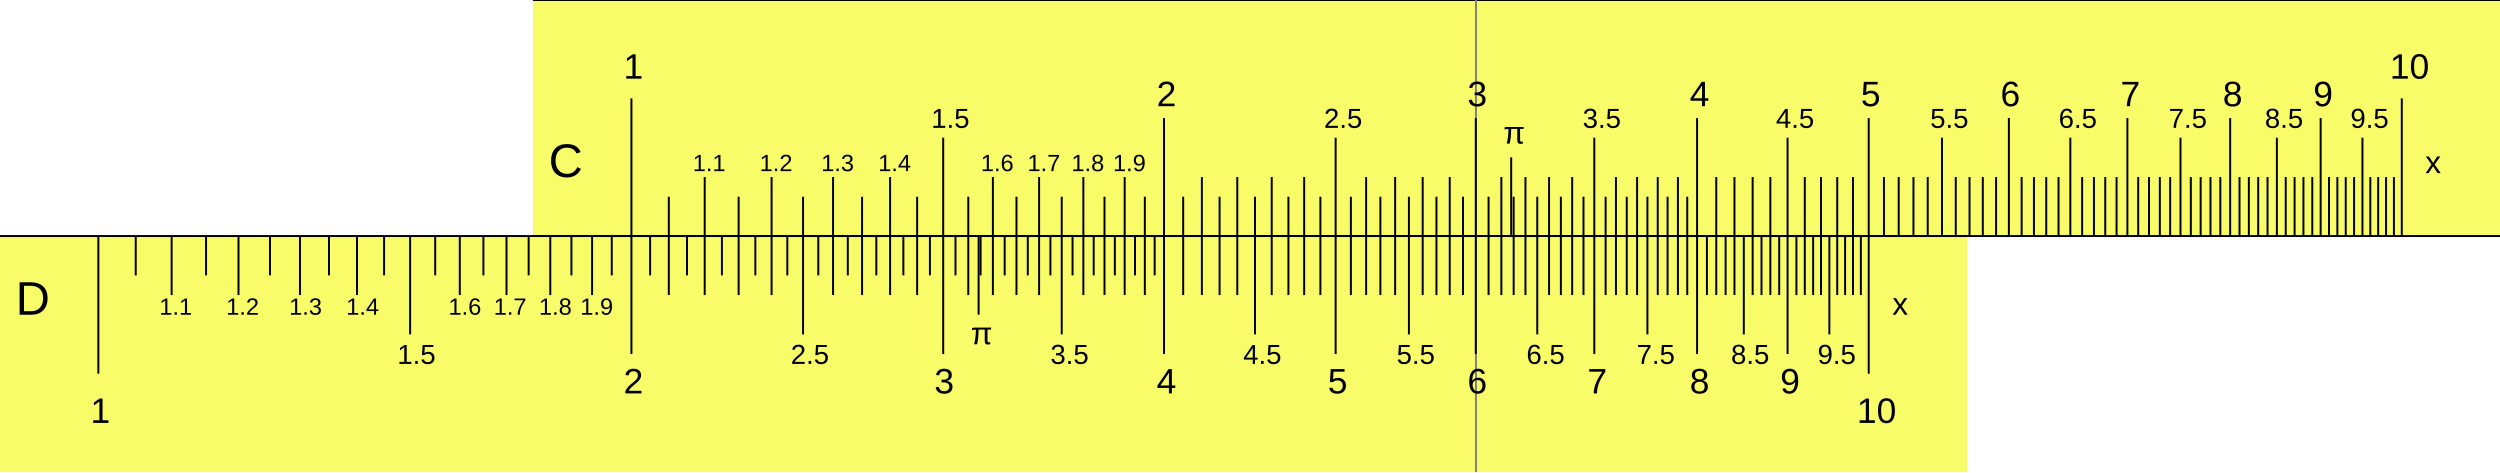
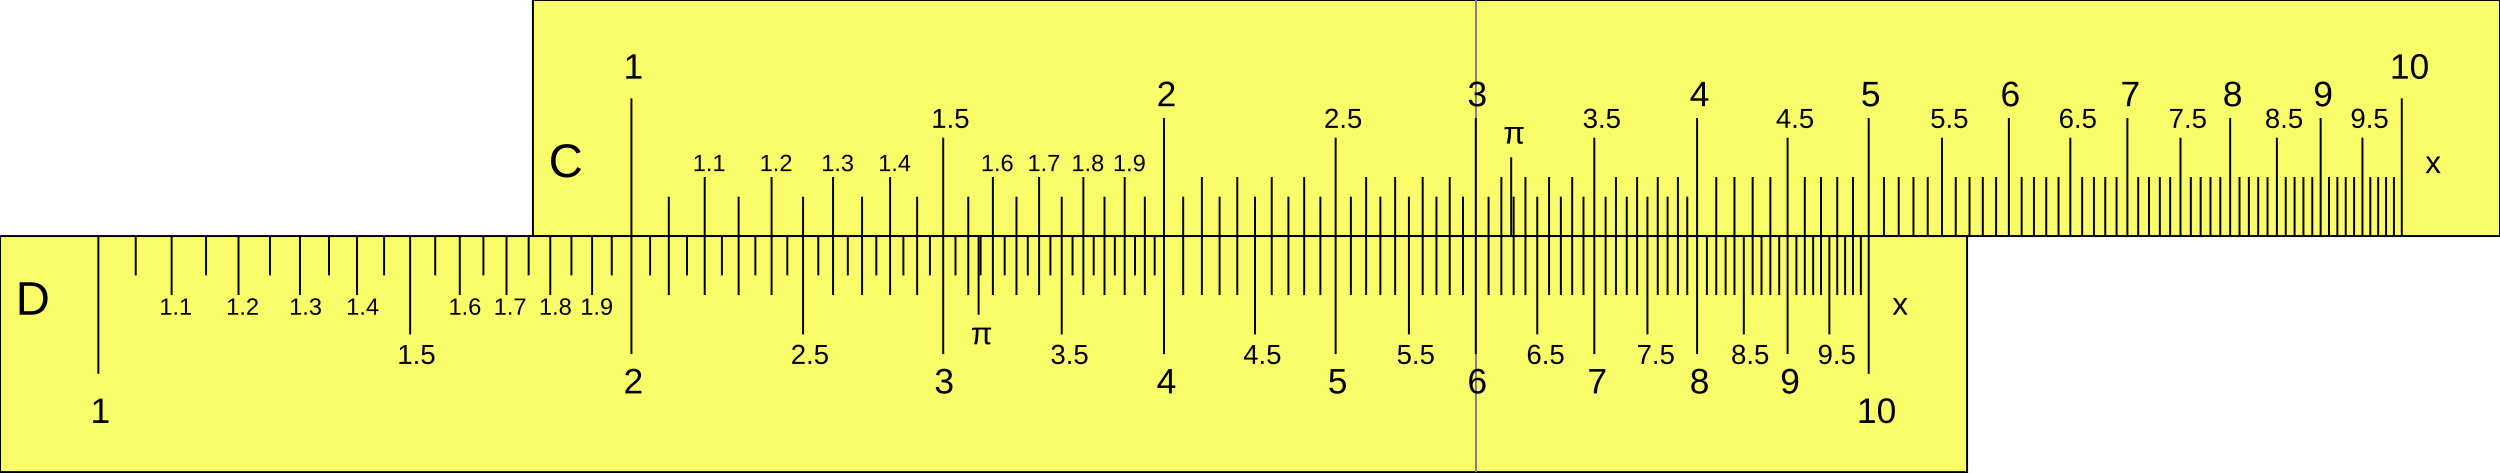
<svg xmlns="http://www.w3.org/2000/svg" width="1270.927" height="240" version="1.1">
  <style>text {
          font-family: Arial, Helvetica, sans-serif;
          font-weight: Thin;
          }
    </style>
-   <rect width="1000" height="120" x="270.927" y="0" fill="#f9fc69" />
-   <line x1="270.927" y1="0" x2="1270.927" y2="0" style="stroke:black;stroke-width:1" />
-   <line x1="270.927" y1="120" x2="1270.927" y2="120" style="stroke:black;stroke-width:1" />
-   <rect width="1000" height="120" x="0.0" y="120" fill="#f9fc69" />
-   <line x1="0.0" y1="120" x2="1000.0" y2="120" style="stroke:black;stroke-width:1" />
+   <rect width="1000" height="120" x="270.927" y="0" style="fill:#f9fc69;stroke-width:1;stroke:black" />
+   <rect width="1000" height="120" x="0.0" y="120" style="fill:#f9fc69;stroke-width:1;stroke:black" />
  <line x1="750.336" y1="0" x2="750.336" y2="240" style="stroke:grey;stroke-width:1" />
  <g transform="translate(0 20)">
    <text x="278.927" y="70" fill="black" font-size="24">C</text>
    <text x="764.25" y="53" fill="black" font-size="16">π</text>
    <line x1="768.25" y1="100" x2="768.25" y2="60" style="stroke:black;stroke-width:1" />
    <text x="1232.927" y="68" fill="black" font-size="16">x</text>
    <line x1="321.0" y1="100" x2="321.0" y2="30" style="stroke:black;stroke-width:1" />
    <text x="317" y="20" fill="black" font-size="18">1</text>
    <line x1="340.0" y1="100" x2="340.0" y2="80" style="stroke:black;stroke-width:1" />
    <line x1="358.25" y1="100" x2="358.25" y2="70" style="stroke:black;stroke-width:1" />
    <text x="352.18" y="67" fill="black" font-size="12">1.1</text>
    <line x1="375.5" y1="100" x2="375.5" y2="80" style="stroke:black;stroke-width:1" />
    <line x1="392.25" y1="100" x2="392.25" y2="70" style="stroke:black;stroke-width:1" />
    <text x="386.19" y="67" fill="black" font-size="12">1.2</text>
    <line x1="408.25" y1="100" x2="408.25" y2="80" style="stroke:black;stroke-width:1" />
    <line x1="423.5" y1="100" x2="423.5" y2="70" style="stroke:black;stroke-width:1" />
    <text x="417.476" y="67" fill="black" font-size="12">1.3</text>
    <line x1="438.25" y1="100" x2="438.25" y2="80" style="stroke:black;stroke-width:1" />
    <line x1="452.5" y1="100" x2="452.5" y2="70" style="stroke:black;stroke-width:1" />
    <text x="446.442" y="67" fill="black" font-size="12">1.4</text>
    <line x1="466.25" y1="100" x2="466.25" y2="80" style="stroke:black;stroke-width:1" />
    <line x1="479.5" y1="100" x2="479.5" y2="50" style="stroke:black;stroke-width:1" />
    <text x="473.409" y="45" fill="black" font-size="14">1.5</text>
    <line x1="492.25" y1="100" x2="492.25" y2="80" style="stroke:black;stroke-width:1" />
    <line x1="504.75" y1="100" x2="504.75" y2="70" style="stroke:black;stroke-width:1" />
    <text x="498.635" y="67" fill="black" font-size="12">1.6</text>
    <line x1="516.75" y1="100" x2="516.75" y2="80" style="stroke:black;stroke-width:1" />
    <line x1="528.25" y1="100" x2="528.25" y2="70" style="stroke:black;stroke-width:1" />
    <text x="522.331" y="67" fill="black" font-size="12">1.7</text>
    <line x1="539.75" y1="100" x2="539.75" y2="80" style="stroke:black;stroke-width:1" />
    <line x1="550.75" y1="100" x2="550.75" y2="70" style="stroke:black;stroke-width:1" />
    <text x="544.672" y="67" fill="black" font-size="12">1.8</text>
    <line x1="561.5" y1="100" x2="561.5" y2="80" style="stroke:black;stroke-width:1" />
    <line x1="571.75" y1="100" x2="571.75" y2="70" style="stroke:black;stroke-width:1" />
    <text x="565.805" y="67" fill="black" font-size="12">1.9</text>
    <line x1="582.0" y1="100" x2="582.0" y2="80" style="stroke:black;stroke-width:1" />
    <line x1="591.75" y1="100" x2="591.75" y2="40" style="stroke:black;stroke-width:1" />
    <text x="588" y="34" fill="black" font-size="18">2</text>
    <line x1="601.5" y1="100" x2="601.5" y2="80" style="stroke:black;stroke-width:1" />
    <line x1="611.0" y1="100" x2="611.0" y2="70" style="stroke:black;stroke-width:1" />
    <line x1="620.0" y1="100" x2="620.0" y2="80" style="stroke:black;stroke-width:1" />
    <line x1="629.0" y1="100" x2="629.0" y2="70" style="stroke:black;stroke-width:1" />
    <line x1="638.0" y1="100" x2="638.0" y2="80" style="stroke:black;stroke-width:1" />
    <line x1="646.5" y1="100" x2="646.5" y2="70" style="stroke:black;stroke-width:1" />
    <line x1="655.0" y1="100" x2="655.0" y2="80" style="stroke:black;stroke-width:1" />
    <line x1="663.0" y1="100" x2="663.0" y2="70" style="stroke:black;stroke-width:1" />
    <line x1="671.25" y1="100" x2="671.25" y2="80" style="stroke:black;stroke-width:1" />
    <line x1="679.0" y1="100" x2="679.0" y2="50" style="stroke:black;stroke-width:1" />
    <text x="673.073" y="45" fill="black" font-size="14">2.5</text>
    <line x1="686.75" y1="100" x2="686.75" y2="80" style="stroke:black;stroke-width:1" />
    <line x1="694.5" y1="100" x2="694.5" y2="70" style="stroke:black;stroke-width:1" />
    <line x1="701.75" y1="100" x2="701.75" y2="80" style="stroke:black;stroke-width:1" />
    <line x1="709.25" y1="100" x2="709.25" y2="70" style="stroke:black;stroke-width:1" />
    <line x1="716.25" y1="100" x2="716.25" y2="80" style="stroke:black;stroke-width:1" />
    <line x1="723.25" y1="100" x2="723.25" y2="70" style="stroke:black;stroke-width:1" />
    <line x1="730.25" y1="100" x2="730.25" y2="80" style="stroke:black;stroke-width:1" />
    <line x1="737.0" y1="100" x2="737.0" y2="70" style="stroke:black;stroke-width:1" />
    <line x1="743.75" y1="100" x2="743.75" y2="80" style="stroke:black;stroke-width:1" />
    <line x1="750.25" y1="100" x2="750.25" y2="40" style="stroke:black;stroke-width:1" />
    <text x="746" y="34" fill="black" font-size="18">3</text>
    <line x1="756.75" y1="100" x2="756.75" y2="80" style="stroke:black;stroke-width:1" />
    <line x1="763.25" y1="100" x2="763.25" y2="70" style="stroke:black;stroke-width:1" />
    <line x1="769.5" y1="100" x2="769.5" y2="80" style="stroke:black;stroke-width:1" />
    <line x1="775.5" y1="100" x2="775.5" y2="70" style="stroke:black;stroke-width:1" />
    <line x1="781.5" y1="100" x2="781.5" y2="80" style="stroke:black;stroke-width:1" />
    <line x1="787.5" y1="100" x2="787.5" y2="70" style="stroke:black;stroke-width:1" />
    <line x1="793.5" y1="100" x2="793.5" y2="80" style="stroke:black;stroke-width:1" />
    <line x1="799.25" y1="100" x2="799.25" y2="70" style="stroke:black;stroke-width:1" />
    <line x1="805.0" y1="100" x2="805.0" y2="80" style="stroke:black;stroke-width:1" />
    <line x1="810.5" y1="100" x2="810.5" y2="50" style="stroke:black;stroke-width:1" />
    <text x="804.588" y="45" fill="black" font-size="14">3.5</text>
    <line x1="816.25" y1="100" x2="816.25" y2="80" style="stroke:black;stroke-width:1" />
    <line x1="821.5" y1="100" x2="821.5" y2="70" style="stroke:black;stroke-width:1" />
    <line x1="827.0" y1="100" x2="827.0" y2="80" style="stroke:black;stroke-width:1" />
    <line x1="832.25" y1="100" x2="832.25" y2="70" style="stroke:black;stroke-width:1" />
    <line x1="837.5" y1="100" x2="837.5" y2="80" style="stroke:black;stroke-width:1" />
    <line x1="842.75" y1="100" x2="842.75" y2="70" style="stroke:black;stroke-width:1" />
    <line x1="847.75" y1="100" x2="847.75" y2="80" style="stroke:black;stroke-width:1" />
    <line x1="853.0" y1="100" x2="853.0" y2="70" style="stroke:black;stroke-width:1" />
    <line x1="857.75" y1="100" x2="857.75" y2="80" style="stroke:black;stroke-width:1" />
    <line x1="862.75" y1="100" x2="862.75" y2="40" style="stroke:black;stroke-width:1" />
    <text x="859" y="34" fill="black" font-size="18">4</text>
    <line x1="872.5" y1="100" x2="872.5" y2="70" style="stroke:black;stroke-width:1" />
    <line x1="881.75" y1="100" x2="881.75" y2="70" style="stroke:black;stroke-width:1" />
    <line x1="891.0" y1="100" x2="891.0" y2="70" style="stroke:black;stroke-width:1" />
    <line x1="900.0" y1="100" x2="900.0" y2="70" style="stroke:black;stroke-width:1" />
    <line x1="908.75" y1="100" x2="908.75" y2="50" style="stroke:black;stroke-width:1" />
    <text x="902.818" y="45" fill="black" font-size="14">4.5</text>
    <line x1="917.5" y1="100" x2="917.5" y2="70" style="stroke:black;stroke-width:1" />
    <line x1="925.75" y1="100" x2="925.75" y2="70" style="stroke:black;stroke-width:1" />
    <line x1="934.0" y1="100" x2="934.0" y2="70" style="stroke:black;stroke-width:1" />
    <line x1="942.0" y1="100" x2="942.0" y2="70" style="stroke:black;stroke-width:1" />
    <line x1="950.0" y1="100" x2="950.0" y2="40" style="stroke:black;stroke-width:1" />
    <text x="946" y="34" fill="black" font-size="18">5</text>
    <line x1="957.75" y1="100" x2="957.75" y2="70" style="stroke:black;stroke-width:1" />
    <line x1="965.25" y1="100" x2="965.25" y2="70" style="stroke:black;stroke-width:1" />
    <line x1="972.75" y1="100" x2="972.75" y2="70" style="stroke:black;stroke-width:1" />
    <line x1="980.0" y1="100" x2="980.0" y2="70" style="stroke:black;stroke-width:1" />
    <line x1="987.25" y1="100" x2="987.25" y2="50" style="stroke:black;stroke-width:1" />
    <text x="981.253" y="45" fill="black" font-size="14">5.5</text>
    <line x1="994.25" y1="100" x2="994.25" y2="70" style="stroke:black;stroke-width:1" />
    <line x1="1001.25" y1="100" x2="1001.25" y2="70" style="stroke:black;stroke-width:1" />
    <line x1="1008.0" y1="100" x2="1008.0" y2="70" style="stroke:black;stroke-width:1" />
    <line x1="1014.75" y1="100" x2="1014.75" y2="70" style="stroke:black;stroke-width:1" />
    <line x1="1021.25" y1="100" x2="1021.25" y2="40" style="stroke:black;stroke-width:1" />
    <text x="1017" y="34" fill="black" font-size="18">6</text>
    <line x1="1027.75" y1="100" x2="1027.75" y2="70" style="stroke:black;stroke-width:1" />
    <line x1="1034.0" y1="100" x2="1034.0" y2="70" style="stroke:black;stroke-width:1" />
    <line x1="1040.25" y1="100" x2="1040.25" y2="70" style="stroke:black;stroke-width:1" />
    <line x1="1046.5" y1="100" x2="1046.5" y2="70" style="stroke:black;stroke-width:1" />
    <line x1="1052.5" y1="100" x2="1052.5" y2="50" style="stroke:black;stroke-width:1" />
    <text x="1046.549" y="45" fill="black" font-size="14">6.5</text>
    <line x1="1058.5" y1="100" x2="1058.5" y2="70" style="stroke:black;stroke-width:1" />
    <line x1="1064.5" y1="100" x2="1064.5" y2="70" style="stroke:black;stroke-width:1" />
    <line x1="1070.25" y1="100" x2="1070.25" y2="70" style="stroke:black;stroke-width:1" />
    <line x1="1076.0" y1="100" x2="1076.0" y2="70" style="stroke:black;stroke-width:1" />
    <line x1="1081.5" y1="100" x2="1081.5" y2="40" style="stroke:black;stroke-width:1" />
    <text x="1078" y="34" fill="black" font-size="18">7</text>
    <line x1="1087.0" y1="100" x2="1087.0" y2="70" style="stroke:black;stroke-width:1" />
    <line x1="1092.5" y1="100" x2="1092.5" y2="70" style="stroke:black;stroke-width:1" />
    <line x1="1098.0" y1="100" x2="1098.0" y2="70" style="stroke:black;stroke-width:1" />
    <line x1="1103.25" y1="100" x2="1103.25" y2="70" style="stroke:black;stroke-width:1" />
    <line x1="1108.5" y1="100" x2="1108.5" y2="50" style="stroke:black;stroke-width:1" />
    <text x="1102.482" y="45" fill="black" font-size="14">7.5</text>
    <line x1="1113.75" y1="100" x2="1113.75" y2="70" style="stroke:black;stroke-width:1" />
    <line x1="1118.75" y1="100" x2="1118.75" y2="70" style="stroke:black;stroke-width:1" />
    <line x1="1123.75" y1="100" x2="1123.75" y2="70" style="stroke:black;stroke-width:1" />
    <line x1="1128.75" y1="100" x2="1128.75" y2="70" style="stroke:black;stroke-width:1" />
    <line x1="1133.75" y1="100" x2="1133.75" y2="40" style="stroke:black;stroke-width:1" />
    <text x="1130" y="34" fill="black" font-size="18">8</text>
    <line x1="1138.5" y1="100" x2="1138.5" y2="70" style="stroke:black;stroke-width:1" />
    <line x1="1143.25" y1="100" x2="1143.25" y2="70" style="stroke:black;stroke-width:1" />
    <line x1="1148.0" y1="100" x2="1148.0" y2="70" style="stroke:black;stroke-width:1" />
    <line x1="1152.75" y1="100" x2="1152.75" y2="70" style="stroke:black;stroke-width:1" />
    <line x1="1157.5" y1="100" x2="1157.5" y2="50" style="stroke:black;stroke-width:1" />
    <text x="1151.404" y="45" fill="black" font-size="14">8.5</text>
    <line x1="1162.0" y1="100" x2="1162.0" y2="70" style="stroke:black;stroke-width:1" />
    <line x1="1166.5" y1="100" x2="1166.5" y2="70" style="stroke:black;stroke-width:1" />
    <line x1="1171.0" y1="100" x2="1171.0" y2="70" style="stroke:black;stroke-width:1" />
    <line x1="1175.5" y1="100" x2="1175.5" y2="70" style="stroke:black;stroke-width:1" />
    <line x1="1179.75" y1="100" x2="1179.75" y2="40" style="stroke:black;stroke-width:1" />
    <text x="1176" y="34" fill="black" font-size="18">9</text>
    <line x1="1184.0" y1="100" x2="1184.0" y2="70" style="stroke:black;stroke-width:1" />
    <line x1="1188.25" y1="100" x2="1188.25" y2="70" style="stroke:black;stroke-width:1" />
    <line x1="1192.5" y1="100" x2="1192.5" y2="70" style="stroke:black;stroke-width:1" />
    <line x1="1196.75" y1="100" x2="1196.75" y2="70" style="stroke:black;stroke-width:1" />
    <line x1="1201.0" y1="100" x2="1201.0" y2="50" style="stroke:black;stroke-width:1" />
    <text x="1194.878" y="45" fill="black" font-size="14">9.5</text>
    <line x1="1205.0" y1="100" x2="1205.0" y2="70" style="stroke:black;stroke-width:1" />
    <line x1="1209.0" y1="100" x2="1209.0" y2="70" style="stroke:black;stroke-width:1" />
    <line x1="1213.0" y1="100" x2="1213.0" y2="70" style="stroke:black;stroke-width:1" />
    <line x1="1217.0" y1="100" x2="1217.0" y2="70" style="stroke:black;stroke-width:1" />
    <line x1="1221.0" y1="100" x2="1221.0" y2="30" style="stroke:black;stroke-width:1" />
    <text x="1214.927" y="20" fill="black" font-size="18">10</text>
  </g>
  <g transform="translate(0 120)">
    <text x="8.0" y="40" fill="black" font-size="24">D</text>
    <text x="493.5" y="55" fill="black" font-size="16">π</text>
    <line x1="497.5" y1="0" x2="497.5" y2="40" style="stroke:black;stroke-width:1" />
    <text x="962.0" y="40" fill="black" font-size="16">x</text>
    <line x1="50.0" y1="0" x2="50.0" y2="70" style="stroke:black;stroke-width:1" />
    <text x="46" y="95" fill="black" font-size="18">1</text>
    <line x1="69.0" y1="0" x2="69.0" y2="20" style="stroke:black;stroke-width:1" />
    <line x1="87.25" y1="0" x2="87.25" y2="30" style="stroke:black;stroke-width:1" />
    <text x="81" y="40" fill="black" font-size="12">1.1</text>
    <line x1="104.75" y1="0" x2="104.75" y2="20" style="stroke:black;stroke-width:1" />
    <line x1="121.25" y1="0" x2="121.25" y2="30" style="stroke:black;stroke-width:1" />
    <text x="115" y="40" fill="black" font-size="12">1.2</text>
    <line x1="137.25" y1="0" x2="137.25" y2="20" style="stroke:black;stroke-width:1" />
    <line x1="152.5" y1="0" x2="152.5" y2="30" style="stroke:black;stroke-width:1" />
    <text x="147" y="40" fill="black" font-size="12">1.3</text>
    <line x1="167.25" y1="0" x2="167.25" y2="20" style="stroke:black;stroke-width:1" />
    <line x1="181.5" y1="0" x2="181.5" y2="30" style="stroke:black;stroke-width:1" />
    <text x="176" y="40" fill="black" font-size="12">1.4</text>
    <line x1="195.25" y1="0" x2="195.25" y2="20" style="stroke:black;stroke-width:1" />
    <line x1="208.5" y1="0" x2="208.5" y2="50" style="stroke:black;stroke-width:1" />
    <text x="202" y="65" fill="black" font-size="14">1.5</text>
    <line x1="221.25" y1="0" x2="221.25" y2="20" style="stroke:black;stroke-width:1" />
    <line x1="233.75" y1="0" x2="233.75" y2="30" style="stroke:black;stroke-width:1" />
    <text x="228" y="40" fill="black" font-size="12">1.6</text>
    <line x1="245.75" y1="0" x2="245.75" y2="20" style="stroke:black;stroke-width:1" />
    <line x1="257.5" y1="0" x2="257.5" y2="30" style="stroke:black;stroke-width:1" />
    <text x="251" y="40" fill="black" font-size="12">1.7</text>
    <line x1="268.75" y1="0" x2="268.75" y2="20" style="stroke:black;stroke-width:1" />
    <line x1="279.75" y1="0" x2="279.75" y2="30" style="stroke:black;stroke-width:1" />
    <text x="274" y="40" fill="black" font-size="12">1.8</text>
    <line x1="290.5" y1="0" x2="290.5" y2="20" style="stroke:black;stroke-width:1" />
    <line x1="301.0" y1="0" x2="301.0" y2="30" style="stroke:black;stroke-width:1" />
    <text x="295" y="40" fill="black" font-size="12">1.9</text>
    <line x1="311.0" y1="0" x2="311.0" y2="20" style="stroke:black;stroke-width:1" />
    <line x1="321.0" y1="0" x2="321.0" y2="60" style="stroke:black;stroke-width:1" />
    <text x="317" y="80" fill="black" font-size="18">2</text>
    <line x1="330.5" y1="0" x2="330.5" y2="20" style="stroke:black;stroke-width:1" />
    <line x1="340.0" y1="0" x2="340.0" y2="30" style="stroke:black;stroke-width:1" />
    <line x1="349.25" y1="0" x2="349.25" y2="20" style="stroke:black;stroke-width:1" />
    <line x1="358.25" y1="0" x2="358.25" y2="30" style="stroke:black;stroke-width:1" />
    <line x1="367.0" y1="0" x2="367.0" y2="20" style="stroke:black;stroke-width:1" />
    <line x1="375.5" y1="0" x2="375.5" y2="30" style="stroke:black;stroke-width:1" />
    <line x1="384.0" y1="0" x2="384.0" y2="20" style="stroke:black;stroke-width:1" />
    <line x1="392.25" y1="0" x2="392.25" y2="30" style="stroke:black;stroke-width:1" />
    <line x1="400.25" y1="0" x2="400.25" y2="20" style="stroke:black;stroke-width:1" />
    <line x1="408.25" y1="0" x2="408.25" y2="50" style="stroke:black;stroke-width:1" />
    <text x="402" y="65" fill="black" font-size="14">2.5</text>
    <line x1="416.0" y1="0" x2="416.0" y2="20" style="stroke:black;stroke-width:1" />
    <line x1="423.5" y1="0" x2="423.5" y2="30" style="stroke:black;stroke-width:1" />
    <line x1="431.0" y1="0" x2="431.0" y2="20" style="stroke:black;stroke-width:1" />
    <line x1="438.25" y1="0" x2="438.25" y2="30" style="stroke:black;stroke-width:1" />
    <line x1="445.5" y1="0" x2="445.5" y2="20" style="stroke:black;stroke-width:1" />
    <line x1="452.5" y1="0" x2="452.5" y2="30" style="stroke:black;stroke-width:1" />
    <line x1="459.25" y1="0" x2="459.25" y2="20" style="stroke:black;stroke-width:1" />
    <line x1="466.25" y1="0" x2="466.25" y2="30" style="stroke:black;stroke-width:1" />
    <line x1="472.75" y1="0" x2="472.75" y2="20" style="stroke:black;stroke-width:1" />
    <line x1="479.5" y1="0" x2="479.5" y2="60" style="stroke:black;stroke-width:1" />
    <text x="475" y="80" fill="black" font-size="18">3</text>
    <line x1="485.75" y1="0" x2="485.75" y2="20" style="stroke:black;stroke-width:1" />
    <line x1="492.25" y1="0" x2="492.25" y2="30" style="stroke:black;stroke-width:1" />
    <line x1="498.5" y1="0" x2="498.5" y2="20" style="stroke:black;stroke-width:1" />
    <line x1="504.75" y1="0" x2="504.75" y2="30" style="stroke:black;stroke-width:1" />
    <line x1="510.75" y1="0" x2="510.75" y2="20" style="stroke:black;stroke-width:1" />
    <line x1="516.75" y1="0" x2="516.75" y2="30" style="stroke:black;stroke-width:1" />
    <line x1="522.5" y1="0" x2="522.5" y2="20" style="stroke:black;stroke-width:1" />
    <line x1="528.25" y1="0" x2="528.25" y2="30" style="stroke:black;stroke-width:1" />
    <line x1="534.0" y1="0" x2="534.0" y2="20" style="stroke:black;stroke-width:1" />
    <line x1="539.75" y1="0" x2="539.75" y2="50" style="stroke:black;stroke-width:1" />
    <text x="534" y="65" fill="black" font-size="14">3.5</text>
    <line x1="545.25" y1="0" x2="545.25" y2="20" style="stroke:black;stroke-width:1" />
    <line x1="550.75" y1="0" x2="550.75" y2="30" style="stroke:black;stroke-width:1" />
    <line x1="556.0" y1="0" x2="556.0" y2="20" style="stroke:black;stroke-width:1" />
    <line x1="561.5" y1="0" x2="561.5" y2="30" style="stroke:black;stroke-width:1" />
    <line x1="566.75" y1="0" x2="566.75" y2="20" style="stroke:black;stroke-width:1" />
    <line x1="571.75" y1="0" x2="571.75" y2="30" style="stroke:black;stroke-width:1" />
    <line x1="577.0" y1="0" x2="577.0" y2="20" style="stroke:black;stroke-width:1" />
    <line x1="582.0" y1="0" x2="582.0" y2="30" style="stroke:black;stroke-width:1" />
    <line x1="587.0" y1="0" x2="587.0" y2="20" style="stroke:black;stroke-width:1" />
    <line x1="591.75" y1="0" x2="591.75" y2="60" style="stroke:black;stroke-width:1" />
    <text x="588" y="80" fill="black" font-size="18">4</text>
    <line x1="601.5" y1="0" x2="601.5" y2="30" style="stroke:black;stroke-width:1" />
    <line x1="611.0" y1="0" x2="611.0" y2="30" style="stroke:black;stroke-width:1" />
    <line x1="620.0" y1="0" x2="620.0" y2="30" style="stroke:black;stroke-width:1" />
    <line x1="629.0" y1="0" x2="629.0" y2="30" style="stroke:black;stroke-width:1" />
    <line x1="638.0" y1="0" x2="638.0" y2="50" style="stroke:black;stroke-width:1" />
    <text x="632" y="65" fill="black" font-size="14">4.5</text>
    <line x1="646.5" y1="0" x2="646.5" y2="30" style="stroke:black;stroke-width:1" />
    <line x1="655.0" y1="0" x2="655.0" y2="30" style="stroke:black;stroke-width:1" />
    <line x1="663.0" y1="0" x2="663.0" y2="30" style="stroke:black;stroke-width:1" />
    <line x1="671.25" y1="0" x2="671.25" y2="30" style="stroke:black;stroke-width:1" />
    <line x1="679.0" y1="0" x2="679.0" y2="60" style="stroke:black;stroke-width:1" />
    <text x="675" y="80" fill="black" font-size="18">5</text>
    <line x1="686.75" y1="0" x2="686.75" y2="30" style="stroke:black;stroke-width:1" />
    <line x1="694.5" y1="0" x2="694.5" y2="30" style="stroke:black;stroke-width:1" />
    <line x1="701.75" y1="0" x2="701.75" y2="30" style="stroke:black;stroke-width:1" />
    <line x1="709.25" y1="0" x2="709.25" y2="30" style="stroke:black;stroke-width:1" />
    <line x1="716.25" y1="0" x2="716.25" y2="50" style="stroke:black;stroke-width:1" />
    <text x="710" y="65" fill="black" font-size="14">5.5</text>
    <line x1="723.25" y1="0" x2="723.25" y2="30" style="stroke:black;stroke-width:1" />
    <line x1="730.25" y1="0" x2="730.25" y2="30" style="stroke:black;stroke-width:1" />
    <line x1="737.0" y1="0" x2="737.0" y2="30" style="stroke:black;stroke-width:1" />
    <line x1="743.75" y1="0" x2="743.75" y2="30" style="stroke:black;stroke-width:1" />
    <line x1="750.25" y1="0" x2="750.25" y2="60" style="stroke:black;stroke-width:1" />
    <text x="746" y="80" fill="black" font-size="18">6</text>
    <line x1="756.75" y1="0" x2="756.75" y2="30" style="stroke:black;stroke-width:1" />
    <line x1="763.25" y1="0" x2="763.25" y2="30" style="stroke:black;stroke-width:1" />
    <line x1="769.5" y1="0" x2="769.5" y2="30" style="stroke:black;stroke-width:1" />
    <line x1="775.5" y1="0" x2="775.5" y2="30" style="stroke:black;stroke-width:1" />
    <line x1="781.5" y1="0" x2="781.5" y2="50" style="stroke:black;stroke-width:1" />
    <text x="776" y="65" fill="black" font-size="14">6.5</text>
    <line x1="787.5" y1="0" x2="787.5" y2="30" style="stroke:black;stroke-width:1" />
    <line x1="793.5" y1="0" x2="793.5" y2="30" style="stroke:black;stroke-width:1" />
    <line x1="799.25" y1="0" x2="799.25" y2="30" style="stroke:black;stroke-width:1" />
    <line x1="805.0" y1="0" x2="805.0" y2="30" style="stroke:black;stroke-width:1" />
    <line x1="810.5" y1="0" x2="810.5" y2="60" style="stroke:black;stroke-width:1" />
    <text x="807" y="80" fill="black" font-size="18">7</text>
    <line x1="816.25" y1="0" x2="816.25" y2="30" style="stroke:black;stroke-width:1" />
    <line x1="821.5" y1="0" x2="821.5" y2="30" style="stroke:black;stroke-width:1" />
    <line x1="827.0" y1="0" x2="827.0" y2="30" style="stroke:black;stroke-width:1" />
    <line x1="832.25" y1="0" x2="832.25" y2="30" style="stroke:black;stroke-width:1" />
    <line x1="837.5" y1="0" x2="837.5" y2="50" style="stroke:black;stroke-width:1" />
    <text x="832" y="65" fill="black" font-size="14">7.5</text>
    <line x1="842.75" y1="0" x2="842.75" y2="30" style="stroke:black;stroke-width:1" />
    <line x1="847.75" y1="0" x2="847.75" y2="30" style="stroke:black;stroke-width:1" />
    <line x1="853.0" y1="0" x2="853.0" y2="30" style="stroke:black;stroke-width:1" />
    <line x1="857.75" y1="0" x2="857.75" y2="30" style="stroke:black;stroke-width:1" />
    <line x1="862.75" y1="0" x2="862.75" y2="60" style="stroke:black;stroke-width:1" />
    <text x="859" y="80" fill="black" font-size="18">8</text>
    <line x1="867.75" y1="0" x2="867.75" y2="30" style="stroke:black;stroke-width:1" />
    <line x1="872.5" y1="0" x2="872.5" y2="30" style="stroke:black;stroke-width:1" />
    <line x1="877.25" y1="0" x2="877.25" y2="30" style="stroke:black;stroke-width:1" />
    <line x1="881.75" y1="0" x2="881.75" y2="30" style="stroke:black;stroke-width:1" />
    <line x1="886.5" y1="0" x2="886.5" y2="50" style="stroke:black;stroke-width:1" />
    <text x="880" y="65" fill="black" font-size="14">8.5</text>
    <line x1="891.0" y1="0" x2="891.0" y2="30" style="stroke:black;stroke-width:1" />
    <line x1="895.5" y1="0" x2="895.5" y2="30" style="stroke:black;stroke-width:1" />
    <line x1="900.0" y1="0" x2="900.0" y2="30" style="stroke:black;stroke-width:1" />
    <line x1="904.5" y1="0" x2="904.5" y2="30" style="stroke:black;stroke-width:1" />
    <line x1="908.75" y1="0" x2="908.75" y2="60" style="stroke:black;stroke-width:1" />
    <text x="905" y="80" fill="black" font-size="18">9</text>
    <line x1="913.25" y1="0" x2="913.25" y2="30" style="stroke:black;stroke-width:1" />
    <line x1="917.5" y1="0" x2="917.5" y2="30" style="stroke:black;stroke-width:1" />
    <line x1="921.75" y1="0" x2="921.75" y2="30" style="stroke:black;stroke-width:1" />
    <line x1="925.75" y1="0" x2="925.75" y2="30" style="stroke:black;stroke-width:1" />
    <line x1="930.0" y1="0" x2="930.0" y2="50" style="stroke:black;stroke-width:1" />
    <text x="924" y="65" fill="black" font-size="14">9.5</text>
    <line x1="934.0" y1="0" x2="934.0" y2="30" style="stroke:black;stroke-width:1" />
    <line x1="938.0" y1="0" x2="938.0" y2="30" style="stroke:black;stroke-width:1" />
    <line x1="942.0" y1="0" x2="942.0" y2="30" style="stroke:black;stroke-width:1" />
    <line x1="946.0" y1="0" x2="946.0" y2="30" style="stroke:black;stroke-width:1" />
    <line x1="950.0" y1="0" x2="950.0" y2="70" style="stroke:black;stroke-width:1" />
    <text x="944" y="95" fill="black" font-size="18">10</text>
  </g>
</svg>
